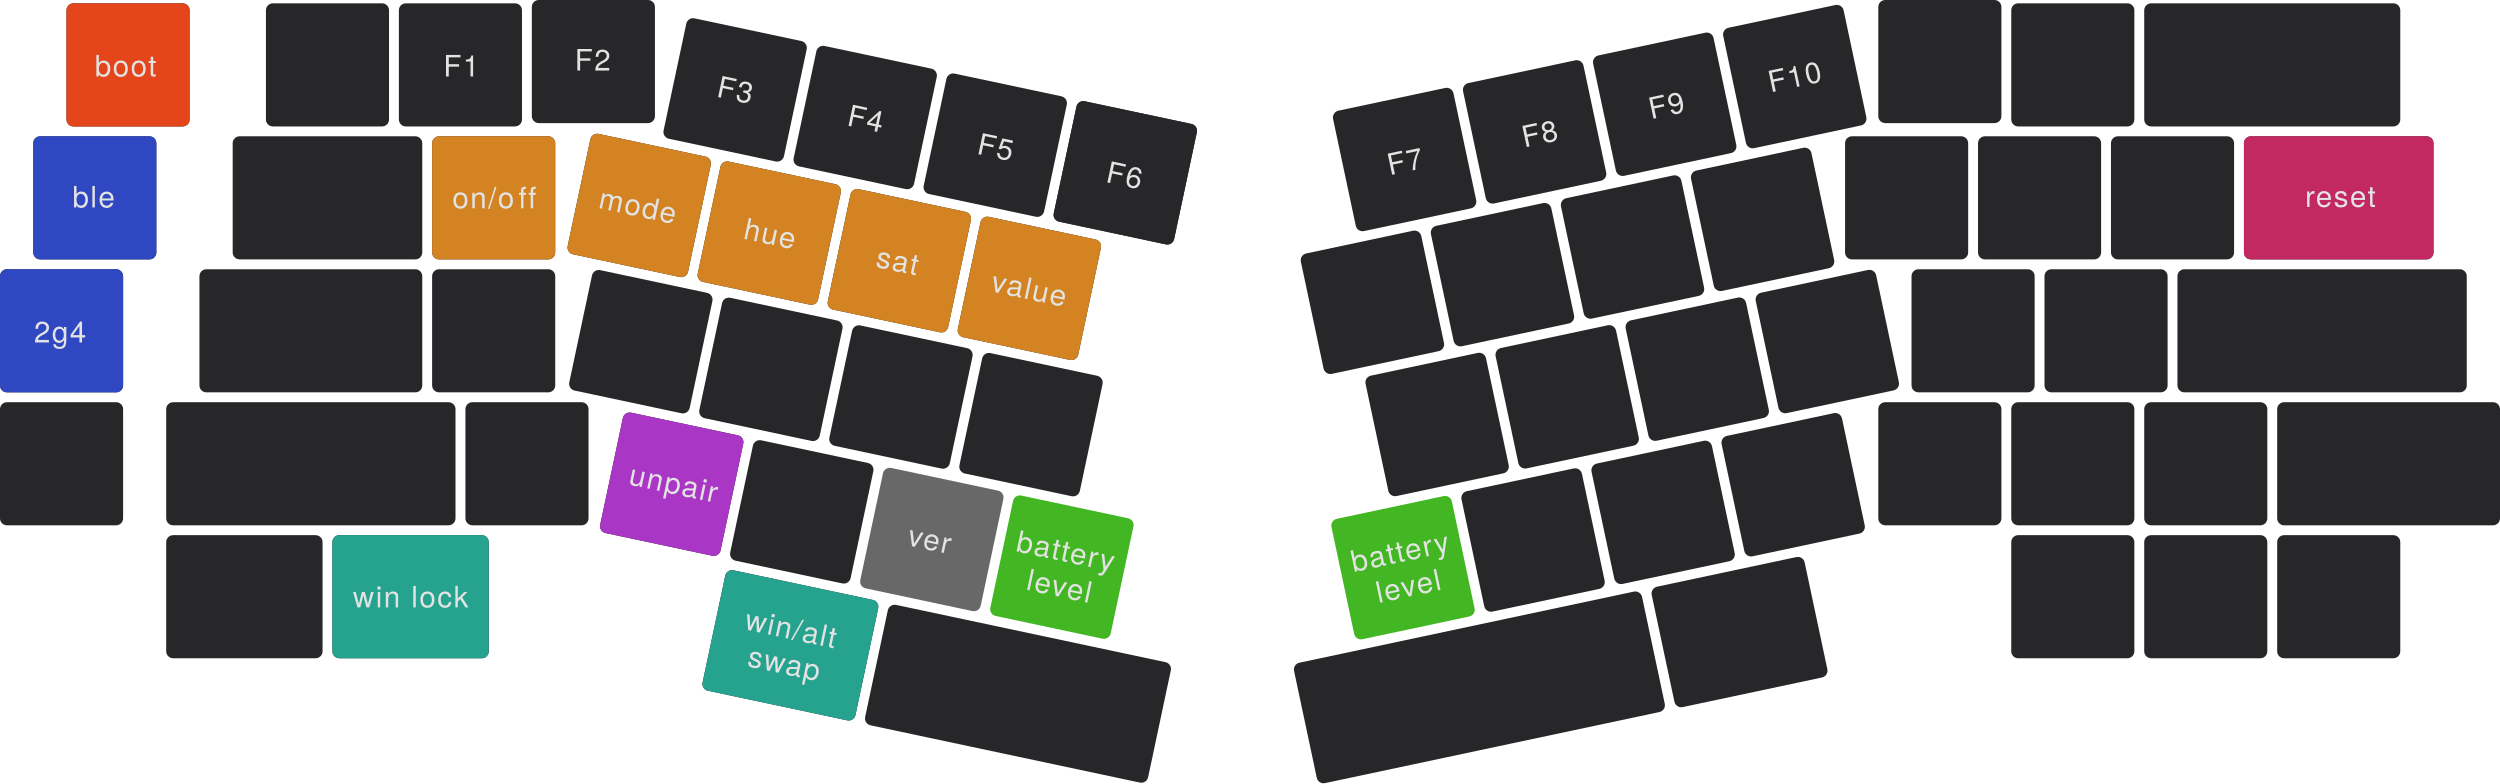
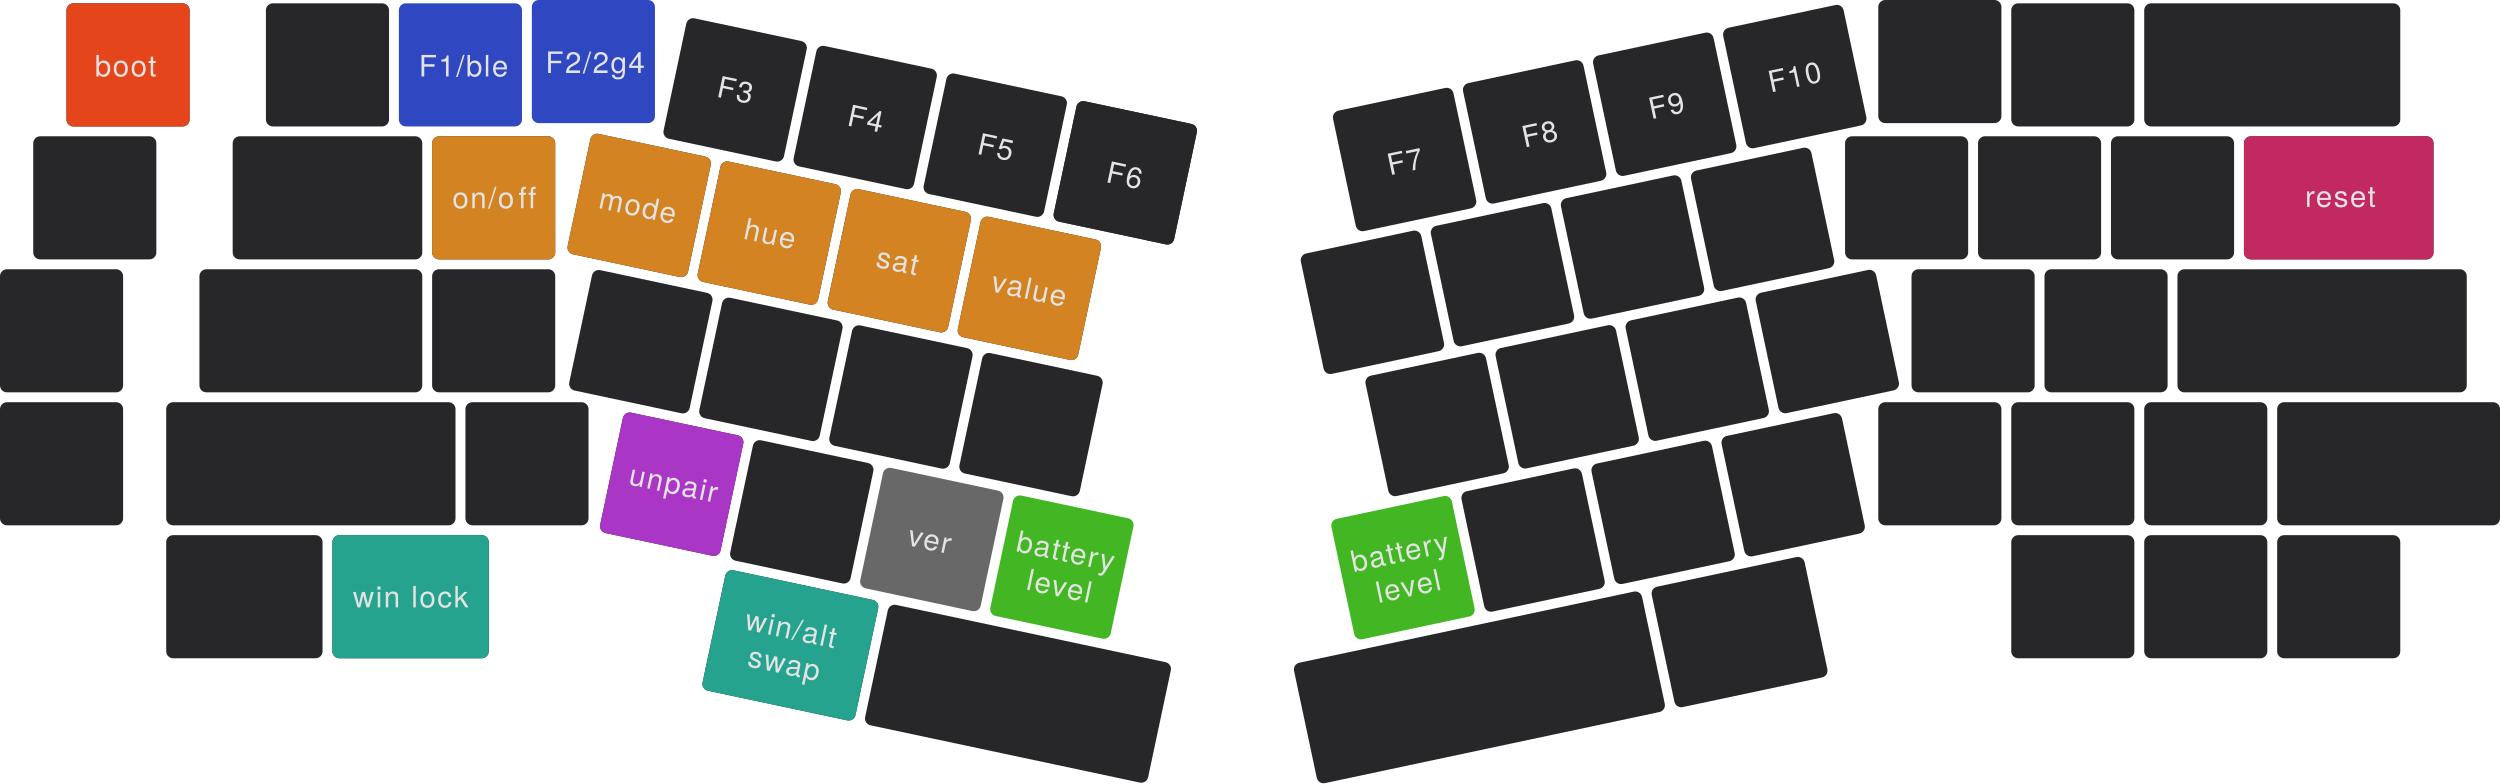
<svg xmlns="http://www.w3.org/2000/svg" id="_0" data-name="0" viewBox="0 0 1015.35 318.11">
-   <defs>
-     <style>
-       .cls-1, .cls-2 {
-         letter-spacing: .05em;
-       }
- 
-       .cls-3, .cls-4, .cls-2 {
-         fill: #e3e3e3;
-         font-family: HelveticaNeue, 'Helvetica Neue';
-         font-size: 12px;
-       }
- 
-       .cls-4 {
-         letter-spacing: .05em;
-       }
- 
-       .cls-5 {
-         letter-spacing: .03em;
-       }
- 
-       .cls-6 {
-         letter-spacing: .03em;
-       }
- 
-       .cls-7 {
-         fill: #26a38e;
-       }
- 
-       .cls-7, .cls-8, .cls-9, .cls-10, .cls-11, .cls-12, .cls-13, .cls-14, .cls-15 {
-         stroke-width: 0px;
-       }
- 
-       .cls-8 {
-         fill: #2f48c1;
-       }
- 
-       .cls-9 {
-         fill: #272729;
-       }
- 
-       .cls-10 {
-         fill: #43b723;
-       }
- 
-       .cls-11 {
-         fill: #d38322;
-       }
- 
-       .cls-12 {
-         fill: #c12960;
-       }
- 
-       .cls-13 {
-         fill: #aa36c6;
-       }
- 
-       .cls-14 {
-         fill: #686868;
-       }
- 
-       .cls-15 {
-         fill: #e5451a;
-       }
-     </style>
-   </defs>
-   <rect class="cls-9" x="326.39" y="22.74" width="50" height="50" rx="2.83" ry="2.83" transform="translate(231.64 381.52) rotate(-78)" />
-   <rect class="cls-9" x="27" y="1.35" width="50" height="50" rx="2.83" ry="2.83" />
-   <rect class="cls-9" x="108" y="1.35" width="50" height="50" rx="2.83" ry="2.83" />
-   <rect class="cls-9" x="162" y="1.35" width="50" height="50" rx="2.83" ry="2.83" />
-   <rect class="cls-9" x="216" y="0" width="50" height="50" rx="2.83" ry="2.83" />
-   <rect class="cls-9" x="273.57" y="11.51" width="50" height="50" rx="2.83" ry="2.83" transform="translate(200.78 320.97) rotate(-78)" />
-   <rect class="cls-9" x="379.21" y="33.96" width="50" height="50" rx="2.83" ry="2.83" transform="translate(262.5 442.08) rotate(-78)" />
-   <rect class="cls-9" x="432.03" y="45.19" width="50" height="50" rx="2.83" ry="2.83" transform="translate(293.35 502.64) rotate(-78)" />
-   <rect class="cls-9" x="13.5" y="55.35" width="50" height="50" rx="2.83" ry="2.83" />
-   <rect class="cls-9" x="175.5" y="55.35" width="50" height="50" rx="2.83" ry="2.83" />
-   <rect class="cls-9" x="234.61" y="58.44" width="50" height="50" rx="2.83" ry="2.83" transform="translate(124.02 320.03) rotate(-78)" />
-   <rect class="cls-9" x="287.43" y="69.66" width="50" height="50" rx="2.83" ry="2.83" transform="translate(154.88 380.59) rotate(-78)" />
-   <rect class="cls-9" x="340.25" y="80.89" width="50" height="50" rx="2.83" ry="2.83" transform="translate(185.74 441.15) rotate(-78)" />
-   <rect class="cls-9" x="393.07" y="92.12" width="50" height="50" rx="2.83" ry="2.83" transform="translate(216.59 501.7) rotate(-78)" />
-   <rect class="cls-9" y="109.35" width="50" height="50" rx="2.83" ry="2.83" />
-   <rect class="cls-9" x="81" y="109.35" width="90.5" height="50" rx="2.83" ry="2.83" />
-   <rect class="cls-9" x="175.5" y="109.35" width="50" height="50" rx="2.83" ry="2.83" />
-   <rect class="cls-9" x="288.09" y="125.01" width="50" height="50" rx="2.83" ry="2.83" transform="translate(101.27 425.07) rotate(-78)" />
-   <rect class="cls-9" x="340.91" y="136.24" width="50" height="50" rx="2.83" ry="2.83" transform="translate(132.12 485.63) rotate(-78)" />
-   <rect class="cls-9" y="163.35" width="50" height="50" rx="2.83" ry="2.83" />
-   <rect class="cls-9" x="67.5" y="163.35" width="117.5" height="50" rx="2.83" ry="2.83" />
-   <rect class="cls-9" x="189.03" y="163.35" width="50" height="50" rx="2.83" ry="2.83" />
-   <rect class="cls-9" x="300.63" y="182.88" width="50" height="50" rx="2.83" ry="2.83" transform="translate(54.59 483.18) rotate(-78)" />
-   <rect class="cls-14" x="353.45" y="194.11" width="50" height="50" rx="2.83" ry="2.83" transform="translate(85.45 543.74) rotate(-78)" />
-   <rect class="cls-9" x="67.5" y="217.35" width="63.5" height="50" rx="2.83" ry="2.83" />
-   <rect class="cls-9" x="135" y="217.35" width="63.5" height="50" rx="2.83" ry="2.83" />
-   <rect class="cls-9" x="296.01" y="230.35" width="50" height="63.5" rx="2.83" ry="2.83" transform="translate(-2.11 521.6) rotate(-78)" />
-   <rect class="cls-9" x="598.28" y="28.57" width="50" height="50" rx="2.83" ry="2.83" transform="translate(2.48 130.76) rotate(-12)" />
-   <rect class="cls-9" x="651.11" y="17.34" width="50" height="50" rx="2.83" ry="2.83" transform="translate(5.97 141.5) rotate(-12)" />
-   <rect class="cls-9" x="703.93" y="6.11" width="50" height="50" rx="2.83" ry="2.83" transform="translate(9.46 152.23) rotate(-12)" />
-   <rect class="cls-9" x="762.85" width="50" height="50" rx="2.83" ry="2.83" />
-   <rect class="cls-9" x="816.85" y="1.35" width="50" height="50" rx="2.83" ry="2.83" />
-   <rect class="cls-9" x="870.85" y="1.35" width="104" height="50" rx="2.83" ry="2.83" />
-   <rect class="cls-9" x="911.35" y="55.35" width="77" height="50" rx="2.83" ry="2.83" />
-   <rect class="cls-9" x="803.35" y="55.35" width="50" height="50" rx="2.83" ry="2.83" />
-   <rect class="cls-9" x="749.35" y="55.35" width="50" height="50" rx="2.83" ry="2.83" />
-   <rect class="cls-9" x="532.4" y="97.78" width="50" height="50" rx="2.83" ry="2.83" transform="translate(-13.35 118.57) rotate(-12)" />
-   <rect class="cls-9" x="585.22" y="86.55" width="50" height="50" rx="2.83" ry="2.83" transform="translate(-9.86 129.31) rotate(-12)" />
-   <rect class="cls-9" x="638.04" y="75.32" width="50" height="50" rx="2.83" ry="2.83" transform="translate(-6.37 140.05) rotate(-12)" />
-   <rect class="cls-9" x="690.86" y="64.1" width="50" height="50" rx="2.83" ry="2.83" transform="translate(-2.88 150.78) rotate(-12)" />
-   <rect class="cls-9" x="558.68" y="147.4" width="50" height="50" rx="2.83" ry="2.83" transform="translate(-23.09 125.12) rotate(-12)" />
-   <rect class="cls-9" x="611.5" y="136.17" width="50" height="50" rx="2.83" ry="2.83" transform="translate(-19.6 135.86) rotate(-12)" />
-   <rect class="cls-9" x="664.32" y="124.94" width="50" height="50" rx="2.83" ry="2.83" transform="translate(-16.11 146.59) rotate(-12)" />
-   <rect class="cls-9" x="776.35" y="109.35" width="50" height="50" rx="2.83" ry="2.83" />
-   <rect class="cls-9" x="830.35" y="109.35" width="50" height="50" rx="2.83" ry="2.83" />
-   <rect class="cls-9" x="884.35" y="109.35" width="117.5" height="50" rx="2.83" ry="2.83" />
-   <rect class="cls-10" x="544.82" y="205.55" width="50" height="50" rx="2.83" ry="2.83" transform="translate(-35.48 123.51) rotate(-12)" />
-   <rect class="cls-9" x="597.64" y="194.32" width="50" height="50" rx="2.83" ry="2.83" transform="translate(-31.99 134.25) rotate(-12)" />
-   <rect class="cls-9" x="650.46" y="183.1" width="50" height="50" rx="2.83" ry="2.83" transform="translate(-28.51 144.98) rotate(-12)" />
-   <rect class="cls-9" x="703.28" y="171.87" width="50" height="50" rx="2.83" ry="2.83" transform="translate(-25.02 155.72) rotate(-12)" />
-   <rect class="cls-9" x="762.85" y="163.35" width="50" height="50" rx="2.83" ry="2.83" />
-   <rect class="cls-9" x="816.85" y="163.35" width="50" height="50" rx="2.83" ry="2.83" />
-   <rect class="cls-9" x="870.85" y="163.35" width="50" height="50" rx="2.83" ry="2.83" />
-   <rect class="cls-9" x="924.85" y="163.35" width="90.5" height="50" rx="2.83" ry="2.83" />
-   <rect class="cls-9" x="528.6" y="254.16" width="144.5" height="50" rx="2.83" ry="2.83" transform="translate(-44.91 131.03) rotate(-12)" />
-   <rect class="cls-9" x="674.74" y="231.71" width="63.5" height="50" rx="2.83" ry="2.83" transform="translate(-37.93 152.5) rotate(-12)" />
-   <rect class="cls-9" x="816.85" y="217.35" width="50" height="50" rx="2.83" ry="2.83" />
-   <rect class="cls-9" x="870.85" y="217.35" width="50" height="50" rx="2.83" ry="2.83" />
-   <rect class="cls-9" x="924.85" y="217.35" width="50" height="50" rx="2.83" ry="2.83" />
-   <rect class="cls-9" x="717.14" y="113.72" width="50" height="50" rx="2.83" ry="2.83" transform="translate(-12.62 157.33) rotate(-12)" />
-   <rect class="cls-9" x="545.47" y="39.79" width="50" height="50" rx="2.83" ry="2.83" transform="translate(-1 120.02) rotate(-12)" />
-   <rect class="cls-9" x="393.73" y="147.46" width="50" height="50" rx="2.83" ry="2.83" transform="translate(162.98 546.19) rotate(-78)" />
-   <rect class="cls-10" x="406.27" y="205.34" width="50" height="50" rx="2.83" ry="2.83" transform="translate(116.3 604.29) rotate(-78)" />
-   <rect class="cls-9" x="388.44" y="223" width="50" height="117.5" rx="2.83" ry="2.83" transform="translate(51.89 627.58) rotate(-78)" />
-   <rect class="cls-9" x="235.27" y="113.78" width="50" height="50" rx="2.83" ry="2.83" transform="translate(70.41 364.51) rotate(-78)" />
-   <rect class="cls-9" x="247.81" y="171.65" width="50" height="50" rx="2.83" ry="2.83" transform="translate(23.74 422.62) rotate(-78)" />
-   <rect class="cls-9" x="857.35" y="55.35" width="50" height="50" rx="2.83" ry="2.83" />
-   <rect class="cls-9" x="94.5" y="55.35" width="77" height="50" rx="2.83" ry="2.83" />
-   <rect class="cls-9" x="432.03" y="45.19" width="50" height="50" rx="2.83" ry="2.83" transform="translate(293.35 502.64) rotate(-78)" />
-   <rect class="cls-11" x="175.5" y="55.35" width="50" height="50" rx="2.83" ry="2.83" />
-   <rect class="cls-11" x="234.61" y="58.44" width="50" height="50" rx="2.83" ry="2.83" transform="translate(124.02 320.03) rotate(-78)" />
-   <rect class="cls-11" x="287.43" y="69.66" width="50" height="50" rx="2.83" ry="2.83" transform="translate(154.88 380.59) rotate(-78)" />
-   <rect class="cls-11" x="340.25" y="80.89" width="50" height="50" rx="2.83" ry="2.83" transform="translate(185.74 441.15) rotate(-78)" />
-   <rect class="cls-11" x="393.07" y="92.12" width="50" height="50" rx="2.83" ry="2.83" transform="translate(216.59 501.7) rotate(-78)" />
-   <text class="cls-3" transform="translate(183.71 84.58)">
-     <tspan class="cls-1" x="0" y="0">on/o</tspan>
-     <tspan class="cls-5" x="26.84" y="0">f</tspan>
-     <tspan class="cls-1" x="30.78" y="0">f</tspan>
+   <rect x="326.39" y="22.74" width="50" height="50" rx="2.83" ry="2.83" transform="translate(231.64 381.52) rotate(-78)" style="fill: #272729; stroke-width: 0px;" />
+   <rect x="27" y="1.35" width="50" height="50" rx="2.83" ry="2.83" style="fill: #272729; stroke-width: 0px;" />
+   <rect x="108" y="1.35" width="50" height="50" rx="2.83" ry="2.83" style="fill: #272729; stroke-width: 0px;" />
+   <rect x="162" y="1.35" width="50" height="50" rx="2.83" ry="2.83" style="fill: #2f48c1; stroke-width: 0px;" />
+   <rect x="216" y="0" width="50" height="50" rx="2.83" ry="2.83" style="fill: #2f48c1; stroke-width: 0px;" />
+   <rect x="273.57" y="11.51" width="50" height="50" rx="2.83" ry="2.83" transform="translate(200.78 320.97) rotate(-78)" style="fill: #272729; stroke-width: 0px;" />
+   <rect x="379.21" y="33.96" width="50" height="50" rx="2.83" ry="2.83" transform="translate(262.5 442.08) rotate(-78)" style="fill: #272729; stroke-width: 0px;" />
+   <rect x="432.03" y="45.19" width="50" height="50" rx="2.83" ry="2.83" transform="translate(293.35 502.64) rotate(-78)" style="fill: #272729; stroke-width: 0px;" />
+   <rect x="13.5" y="55.35" width="50" height="50" rx="2.83" ry="2.83" style="fill: #272729; stroke-width: 0px;" />
+   <rect x="175.5" y="55.35" width="50" height="50" rx="2.83" ry="2.83" style="fill: #272729; stroke-width: 0px;" />
+   <rect x="234.61" y="58.44" width="50" height="50" rx="2.83" ry="2.83" transform="translate(124.02 320.03) rotate(-78)" style="fill: #272729; stroke-width: 0px;" />
+   <rect x="287.43" y="69.66" width="50" height="50" rx="2.83" ry="2.83" transform="translate(154.88 380.59) rotate(-78)" style="fill: #272729; stroke-width: 0px;" />
+   <rect x="340.25" y="80.89" width="50" height="50" rx="2.83" ry="2.83" transform="translate(185.74 441.15) rotate(-78)" style="fill: #272729; stroke-width: 0px;" />
+   <rect x="393.07" y="92.12" width="50" height="50" rx="2.83" ry="2.83" transform="translate(216.59 501.7) rotate(-78)" style="fill: #272729; stroke-width: 0px;" />
+   <rect y="109.35" width="50" height="50" rx="2.83" ry="2.83" style="fill: #272729; stroke-width: 0px;" />
+   <rect x="81" y="109.35" width="90.5" height="50" rx="2.83" ry="2.83" style="fill: #272729; stroke-width: 0px;" />
+   <rect x="175.5" y="109.35" width="50" height="50" rx="2.83" ry="2.83" style="fill: #272729; stroke-width: 0px;" />
+   <rect x="288.09" y="125.01" width="50" height="50" rx="2.83" ry="2.83" transform="translate(101.27 425.07) rotate(-78)" style="fill: #272729; stroke-width: 0px;" />
+   <rect x="340.91" y="136.24" width="50" height="50" rx="2.83" ry="2.83" transform="translate(132.12 485.63) rotate(-78)" style="fill: #272729; stroke-width: 0px;" />
+   <rect y="163.35" width="50" height="50" rx="2.83" ry="2.83" style="fill: #272729; stroke-width: 0px;" />
+   <rect x="67.5" y="163.35" width="117.5" height="50" rx="2.83" ry="2.83" style="fill: #272729; stroke-width: 0px;" />
+   <rect x="189.03" y="163.35" width="50" height="50" rx="2.83" ry="2.83" style="fill: #272729; stroke-width: 0px;" />
+   <rect x="300.63" y="182.88" width="50" height="50" rx="2.83" ry="2.83" transform="translate(54.59 483.18) rotate(-78)" style="fill: #272729; stroke-width: 0px;" />
+   <rect x="353.45" y="194.11" width="50" height="50" rx="2.83" ry="2.83" transform="translate(85.45 543.74) rotate(-78)" style="fill: #686868; stroke-width: 0px;" />
+   <rect x="67.5" y="217.35" width="63.5" height="50" rx="2.83" ry="2.83" style="fill: #272729; stroke-width: 0px;" />
+   <rect x="135" y="217.35" width="63.5" height="50" rx="2.83" ry="2.83" style="fill: #272729; stroke-width: 0px;" />
+   <rect x="296.01" y="230.35" width="50" height="63.5" rx="2.83" ry="2.83" transform="translate(-2.11 521.6) rotate(-78)" style="fill: #272729; stroke-width: 0px;" />
+   <rect x="598.28" y="28.57" width="50" height="50" rx="2.83" ry="2.83" transform="translate(2.48 130.76) rotate(-12)" style="fill: #272729; stroke-width: 0px;" />
+   <rect x="651.11" y="17.34" width="50" height="50" rx="2.83" ry="2.83" transform="translate(5.97 141.5) rotate(-12)" style="fill: #272729; stroke-width: 0px;" />
+   <rect x="703.93" y="6.11" width="50" height="50" rx="2.83" ry="2.83" transform="translate(9.46 152.23) rotate(-12)" style="fill: #272729; stroke-width: 0px;" />
+   <rect x="762.85" width="50" height="50" rx="2.83" ry="2.83" style="fill: #272729; stroke-width: 0px;" />
+   <rect x="816.85" y="1.35" width="50" height="50" rx="2.83" ry="2.83" style="fill: #272729; stroke-width: 0px;" />
+   <rect x="870.85" y="1.35" width="104" height="50" rx="2.83" ry="2.83" style="fill: #272729; stroke-width: 0px;" />
+   <rect x="911.35" y="55.35" width="77" height="50" rx="2.83" ry="2.83" style="fill: #272729; stroke-width: 0px;" />
+   <rect x="803.35" y="55.35" width="50" height="50" rx="2.83" ry="2.83" style="fill: #272729; stroke-width: 0px;" />
+   <rect x="749.35" y="55.35" width="50" height="50" rx="2.83" ry="2.83" style="fill: #272729; stroke-width: 0px;" />
+   <rect x="532.4" y="97.78" width="50" height="50" rx="2.83" ry="2.83" transform="translate(-13.35 118.57) rotate(-12)" style="fill: #272729; stroke-width: 0px;" />
+   <rect x="585.22" y="86.55" width="50" height="50" rx="2.83" ry="2.83" transform="translate(-9.86 129.31) rotate(-12)" style="fill: #272729; stroke-width: 0px;" />
+   <rect x="638.04" y="75.32" width="50" height="50" rx="2.83" ry="2.83" transform="translate(-6.37 140.05) rotate(-12)" style="fill: #272729; stroke-width: 0px;" />
+   <rect x="690.86" y="64.1" width="50" height="50" rx="2.83" ry="2.83" transform="translate(-2.88 150.78) rotate(-12)" style="fill: #272729; stroke-width: 0px;" />
+   <rect x="558.68" y="147.4" width="50" height="50" rx="2.83" ry="2.83" transform="translate(-23.09 125.12) rotate(-12)" style="fill: #272729; stroke-width: 0px;" />
+   <rect x="611.5" y="136.17" width="50" height="50" rx="2.83" ry="2.83" transform="translate(-19.6 135.86) rotate(-12)" style="fill: #272729; stroke-width: 0px;" />
+   <rect x="664.32" y="124.94" width="50" height="50" rx="2.83" ry="2.83" transform="translate(-16.11 146.59) rotate(-12)" style="fill: #272729; stroke-width: 0px;" />
+   <rect x="776.35" y="109.35" width="50" height="50" rx="2.83" ry="2.83" style="fill: #272729; stroke-width: 0px;" />
+   <rect x="830.35" y="109.35" width="50" height="50" rx="2.83" ry="2.83" style="fill: #272729; stroke-width: 0px;" />
+   <rect x="884.35" y="109.35" width="117.5" height="50" rx="2.83" ry="2.83" style="fill: #272729; stroke-width: 0px;" />
+   <rect x="544.82" y="205.55" width="50" height="50" rx="2.83" ry="2.83" transform="translate(-35.48 123.51) rotate(-12)" style="fill: #43b723; stroke-width: 0px;" />
+   <rect x="597.64" y="194.32" width="50" height="50" rx="2.83" ry="2.83" transform="translate(-31.99 134.25) rotate(-12)" style="fill: #272729; stroke-width: 0px;" />
+   <rect x="650.46" y="183.1" width="50" height="50" rx="2.83" ry="2.83" transform="translate(-28.51 144.98) rotate(-12)" style="fill: #272729; stroke-width: 0px;" />
+   <rect x="703.28" y="171.87" width="50" height="50" rx="2.83" ry="2.83" transform="translate(-25.02 155.72) rotate(-12)" style="fill: #272729; stroke-width: 0px;" />
+   <rect x="762.85" y="163.35" width="50" height="50" rx="2.83" ry="2.83" style="fill: #272729; stroke-width: 0px;" />
+   <rect x="816.85" y="163.35" width="50" height="50" rx="2.83" ry="2.83" style="fill: #272729; stroke-width: 0px;" />
+   <rect x="870.85" y="163.35" width="50" height="50" rx="2.83" ry="2.83" style="fill: #272729; stroke-width: 0px;" />
+   <rect x="924.85" y="163.35" width="90.5" height="50" rx="2.83" ry="2.83" style="fill: #272729; stroke-width: 0px;" />
+   <rect x="528.6" y="254.16" width="144.5" height="50" rx="2.83" ry="2.83" transform="translate(-44.91 131.03) rotate(-12)" style="fill: #272729; stroke-width: 0px;" />
+   <rect x="674.74" y="231.71" width="63.5" height="50" rx="2.83" ry="2.83" transform="translate(-37.93 152.5) rotate(-12)" style="fill: #272729; stroke-width: 0px;" />
+   <rect x="816.85" y="217.35" width="50" height="50" rx="2.83" ry="2.83" style="fill: #272729; stroke-width: 0px;" />
+   <rect x="870.85" y="217.35" width="50" height="50" rx="2.83" ry="2.83" style="fill: #272729; stroke-width: 0px;" />
+   <rect x="924.85" y="217.35" width="50" height="50" rx="2.83" ry="2.83" style="fill: #272729; stroke-width: 0px;" />
+   <rect x="717.14" y="113.72" width="50" height="50" rx="2.83" ry="2.83" transform="translate(-12.62 157.33) rotate(-12)" style="fill: #272729; stroke-width: 0px;" />
+   <rect x="545.47" y="39.79" width="50" height="50" rx="2.83" ry="2.83" transform="translate(-1 120.02) rotate(-12)" style="fill: #272729; stroke-width: 0px;" />
+   <rect x="393.73" y="147.46" width="50" height="50" rx="2.83" ry="2.83" transform="translate(162.98 546.19) rotate(-78)" style="fill: #272729; stroke-width: 0px;" />
+   <rect x="406.27" y="205.34" width="50" height="50" rx="2.83" ry="2.83" transform="translate(116.3 604.29) rotate(-78)" style="fill: #43b723; stroke-width: 0px;" />
+   <rect x="388.44" y="223" width="50" height="117.5" rx="2.83" ry="2.83" transform="translate(51.89 627.58) rotate(-78)" style="fill: #272729; stroke-width: 0px;" />
+   <rect x="235.27" y="113.78" width="50" height="50" rx="2.83" ry="2.83" transform="translate(70.41 364.51) rotate(-78)" style="fill: #272729; stroke-width: 0px;" />
+   <rect x="247.81" y="171.65" width="50" height="50" rx="2.83" ry="2.83" transform="translate(23.74 422.62) rotate(-78)" style="fill: #272729; stroke-width: 0px;" />
+   <rect x="857.35" y="55.35" width="50" height="50" rx="2.83" ry="2.83" style="fill: #272729; stroke-width: 0px;" />
+   <rect x="94.5" y="55.35" width="77" height="50" rx="2.83" ry="2.83" style="fill: #272729; stroke-width: 0px;" />
+   <rect x="432.03" y="45.19" width="50" height="50" rx="2.83" ry="2.83" transform="translate(293.35 502.64) rotate(-78)" style="fill: #272729; stroke-width: 0px;" />
+   <rect x="175.5" y="55.35" width="50" height="50" rx="2.83" ry="2.83" style="fill: #d38322; stroke-width: 0px;" />
+   <rect x="234.61" y="58.44" width="50" height="50" rx="2.83" ry="2.83" transform="translate(124.02 320.03) rotate(-78)" style="fill: #d38322; stroke-width: 0px;" />
+   <rect x="287.43" y="69.66" width="50" height="50" rx="2.83" ry="2.83" transform="translate(154.88 380.59) rotate(-78)" style="fill: #d38322; stroke-width: 0px;" />
+   <rect x="340.25" y="80.89" width="50" height="50" rx="2.83" ry="2.83" transform="translate(185.74 441.15) rotate(-78)" style="fill: #d38322; stroke-width: 0px;" />
+   <rect x="393.07" y="92.12" width="50" height="50" rx="2.83" ry="2.83" transform="translate(216.59 501.7) rotate(-78)" style="fill: #d38322; stroke-width: 0px;" />
+   <text transform="translate(183.71 84.58)" style="fill: #e3e3e3; font-family: HelveticaNeue, 'Helvetica Neue'; font-size: 12px;">
+     <tspan x="0" y="0" style="letter-spacing: .05em;">on/o</tspan>
+     <tspan x="26.84" y="0" style="letter-spacing: .03em;">f</tspan>
+     <tspan x="30.78" y="0" style="letter-spacing: .05em;">f</tspan>
  </text>
-   <text class="cls-2" transform="translate(242.65 84.41) rotate(12)">
+   <text transform="translate(242.65 84.41) rotate(12)" style="fill: #e3e3e3; font-family: HelveticaNeue, 'Helvetica Neue'; font-size: 12px; letter-spacing: .05em;">
    <tspan x="0" y="0">mode</tspan>
  </text>
-   <text class="cls-2" transform="translate(301.5 96.87) rotate(12)">
+   <text transform="translate(301.5 96.87) rotate(12)" style="fill: #e3e3e3; font-family: HelveticaNeue, 'Helvetica Neue'; font-size: 12px; letter-spacing: .05em;">
    <tspan x="0" y="0">hue</tspan>
  </text>
-   <text class="cls-2" transform="translate(355.29 108.3) rotate(12)">
+   <text transform="translate(355.29 108.3) rotate(12)" style="fill: #e3e3e3; font-family: HelveticaNeue, 'Helvetica Neue'; font-size: 12px; letter-spacing: .05em;">
    <tspan x="0" y="0">sat</tspan>
  </text>
-   <text class="cls-2" transform="translate(402.06 118.24) rotate(12)">
+   <text transform="translate(402.06 118.24) rotate(12)" style="fill: #e3e3e3; font-family: HelveticaNeue, 'Helvetica Neue'; font-size: 12px; letter-spacing: .05em;">
    <tspan x="0" y="0">value</tspan>
  </text>
-   <rect class="cls-8" x="13.5" y="55.35" width="50" height="50" rx="2.83" ry="2.83" />
-   <rect class="cls-8" y="109.35" width="50" height="50" rx="2.83" ry="2.83" />
-   <text class="cls-2" transform="translate(29.43 84.27)">
-     <tspan x="0" y="0">ble</tspan>
-   </text>
-   <text class="cls-2" transform="translate(13.79 139.1)">
-     <tspan x="0" y="0">2g4</tspan>
-   </text>
-   <rect class="cls-13" x="247.81" y="171.65" width="50" height="50" rx="2.83" ry="2.83" transform="translate(23.74 422.62) rotate(-78)" />
-   <text class="cls-2" transform="translate(254.92 196.66) rotate(12)">
+   <rect x="247.81" y="171.65" width="50" height="50" rx="2.83" ry="2.83" transform="translate(23.74 422.62) rotate(-78)" style="fill: #aa36c6; stroke-width: 0px;" />
+   <text transform="translate(254.92 196.66) rotate(12)" style="fill: #e3e3e3; font-family: HelveticaNeue, 'Helvetica Neue'; font-size: 12px; letter-spacing: .05em;">
    <tspan x="0" y="0">unpair</tspan>
  </text>
-   <text class="cls-2" transform="translate(368.15 221.37) rotate(12)">
+   <text transform="translate(368.15 221.37) rotate(12)" style="fill: #e3e3e3; font-family: HelveticaNeue, 'Helvetica Neue'; font-size: 12px; letter-spacing: .05em;">
    <tspan x="0" y="0">ver</tspan>
  </text>
-   <text class="cls-2" transform="translate(412.24 223.8) rotate(12)">
+   <text transform="translate(412.24 223.8) rotate(12)" style="fill: #e3e3e3; font-family: HelveticaNeue, 'Helvetica Neue'; font-size: 12px; letter-spacing: .05em;">
    <tspan x="0" y="0">battery</tspan>
    <tspan x="7.27" y="14.4">level</tspan>
  </text>
-   <text class="cls-2" transform="translate(549.69 232.36) rotate(-12)">
+   <text transform="translate(549.66 232.4) rotate(-12)" style="fill: #e3e3e3; font-family: HelveticaNeue, 'Helvetica Neue'; font-size: 12px; letter-spacing: .05em;">
    <tspan x="0" y="0">battery</tspan>
    <tspan x="7.27" y="14.4">level</tspan>
  </text>
-   <rect class="cls-7" x="135" y="217.35" width="63.5" height="50" rx="2.83" ry="2.83" />
-   <rect class="cls-7" x="296.01" y="230.35" width="50" height="63.5" rx="2.83" ry="2.83" transform="translate(-2.11 521.6) rotate(-78)" />
-   <text class="cls-2" transform="translate(298.16 254.71) rotate(12)">
+   <rect x="135" y="217.35" width="63.5" height="50" rx="2.83" ry="2.83" style="fill: #26a38e; stroke-width: 0px;" />
+   <rect x="296.01" y="230.35" width="50" height="63.5" rx="2.83" ry="2.83" transform="translate(-2.11 521.6) rotate(-78)" style="fill: #26a38e; stroke-width: 0px;" />
+   <text transform="translate(298.16 254.71) rotate(12)" style="fill: #e3e3e3; font-family: HelveticaNeue, 'Helvetica Neue'; font-size: 12px; letter-spacing: .05em;">
    <tspan x="0" y="0" xml:space="preserve"> win/alt </tspan>
    <tspan x="8.17" y="14.4">swap</tspan>
  </text>
-   <text class="cls-4" transform="translate(143.31 246.69)">
+   <text transform="translate(143.31 246.69)" style="fill: #e3e3e3; font-family: HelveticaNeue, 'Helvetica Neue'; font-size: 12px; letter-spacing: .05em;">
    <tspan x="0" y="0">win lock</tspan>
  </text>
-   <rect class="cls-12" x="911.35" y="55.35" width="77" height="50" rx="2.83" ry="2.83" />
-   <text class="cls-3" transform="translate(936.16 84.05)">
-     <tspan class="cls-6" x="0" y="0">r</tspan>
-     <tspan class="cls-1" x="4.38" y="0">eset</tspan>
+   <rect x="911.35" y="55.35" width="77" height="50" rx="2.83" ry="2.83" style="fill: #c12960; stroke-width: 0px;" />
+   <text transform="translate(936.16 84.05)" style="fill: #e3e3e3; font-family: HelveticaNeue, 'Helvetica Neue'; font-size: 12px;">
+     <tspan x="0" y="0" style="letter-spacing: .03em;">r</tspan>
+     <tspan x="4.38" y="0" style="letter-spacing: .05em;">eset</tspan>
  </text>
-   <rect class="cls-15" x="27" y="1.35" width="50" height="50" rx="2.83" ry="2.83" />
-   <text class="cls-2" transform="translate(38.5 31.05)">
+   <rect x="27" y="1.35" width="50" height="50" rx="2.83" ry="2.83" style="fill: #e5451a; stroke-width: 0px;" />
+   <text transform="translate(38.5 31.05)" style="fill: #e3e3e3; font-family: HelveticaNeue, 'Helvetica Neue'; font-size: 12px; letter-spacing: .05em;">
    <tspan x="0" y="0">boot</tspan>
  </text>
-   <text class="cls-2" transform="translate(180.06 31.05)">
-     <tspan x="0" y="0">F1</tspan>
+   <text transform="translate(170.1 31.05)" style="fill: #e3e3e3; font-family: HelveticaNeue, 'Helvetica Neue'; font-size: 12px; letter-spacing: .05em;">
+     <tspan x="0" y="0">F1/ble</tspan>
  </text>
-   <text class="cls-2" transform="translate(290.61 39.21) rotate(12)">
+   <text transform="translate(290.64 39.22) rotate(12)" style="fill: #e3e3e3; font-family: HelveticaNeue, 'Helvetica Neue'; font-size: 12px; letter-spacing: .05em;">
    <tspan x="0" y="0">F3</tspan>
  </text>
-   <text class="cls-2" transform="translate(343.58 50.88) rotate(12)">
+   <text transform="translate(343.61 50.89) rotate(12)" style="fill: #e3e3e3; font-family: HelveticaNeue, 'Helvetica Neue'; font-size: 12px; letter-spacing: .05em;">
    <tspan x="0" y="0">F4</tspan>
  </text>
-   <text class="cls-2" transform="translate(396.34 62.42) rotate(12)">
+   <text transform="translate(396.37 62.43) rotate(12)" style="fill: #e3e3e3; font-family: HelveticaNeue, 'Helvetica Neue'; font-size: 12px; letter-spacing: .05em;">
    <tspan x="0" y="0">F5</tspan>
  </text>
-   <text class="cls-2" transform="translate(448.7 73.88) rotate(12)">
+   <text transform="translate(448.73 73.89) rotate(12)" style="fill: #e3e3e3; font-family: HelveticaNeue, 'Helvetica Neue'; font-size: 12px; letter-spacing: .05em;">
    <tspan x="0" y="0">F6</tspan>
  </text>
-   <text class="cls-2" transform="translate(564.37 71.2) rotate(-12)">
+   <text transform="translate(564.37 71.23) rotate(-12)" style="fill: #e3e3e3; font-family: HelveticaNeue, 'Helvetica Neue'; font-size: 12px; letter-spacing: .05em;">
    <tspan x="0" y="0">F7</tspan>
  </text>
-   <text class="cls-2" transform="translate(619.05 59.93) rotate(-12)">
+   <text transform="translate(619.05 59.97) rotate(-12)" style="fill: #e3e3e3; font-family: HelveticaNeue, 'Helvetica Neue'; font-size: 12px; letter-spacing: .05em;">
    <tspan x="0" y="0">F8</tspan>
  </text>
-   <text class="cls-2" transform="translate(670.53 48.43) rotate(-12)">
+   <text transform="translate(670.53 48.47) rotate(-12)" style="fill: #e3e3e3; font-family: HelveticaNeue, 'Helvetica Neue'; font-size: 12px; letter-spacing: .05em;">
    <tspan x="0" y="0">F9</tspan>
  </text>
-   <text class="cls-2" transform="translate(719.07 37.57) rotate(-12)">
+   <text transform="translate(719.07 37.6) rotate(-12)" style="fill: #e3e3e3; font-family: HelveticaNeue, 'Helvetica Neue'; font-size: 12px; letter-spacing: .05em;">
    <tspan x="0" y="0">F10</tspan>
  </text>
-   <text class="cls-2" transform="translate(233.41 28.65)">
-     <tspan x="0" y="0">F2</tspan>
+   <text transform="translate(221.54 29.65)" style="fill: #e3e3e3; font-family: HelveticaNeue, 'Helvetica Neue'; font-size: 12px; letter-spacing: .05em;">
+     <tspan x="0" y="0">F2/2g4</tspan>
  </text>
</svg>
